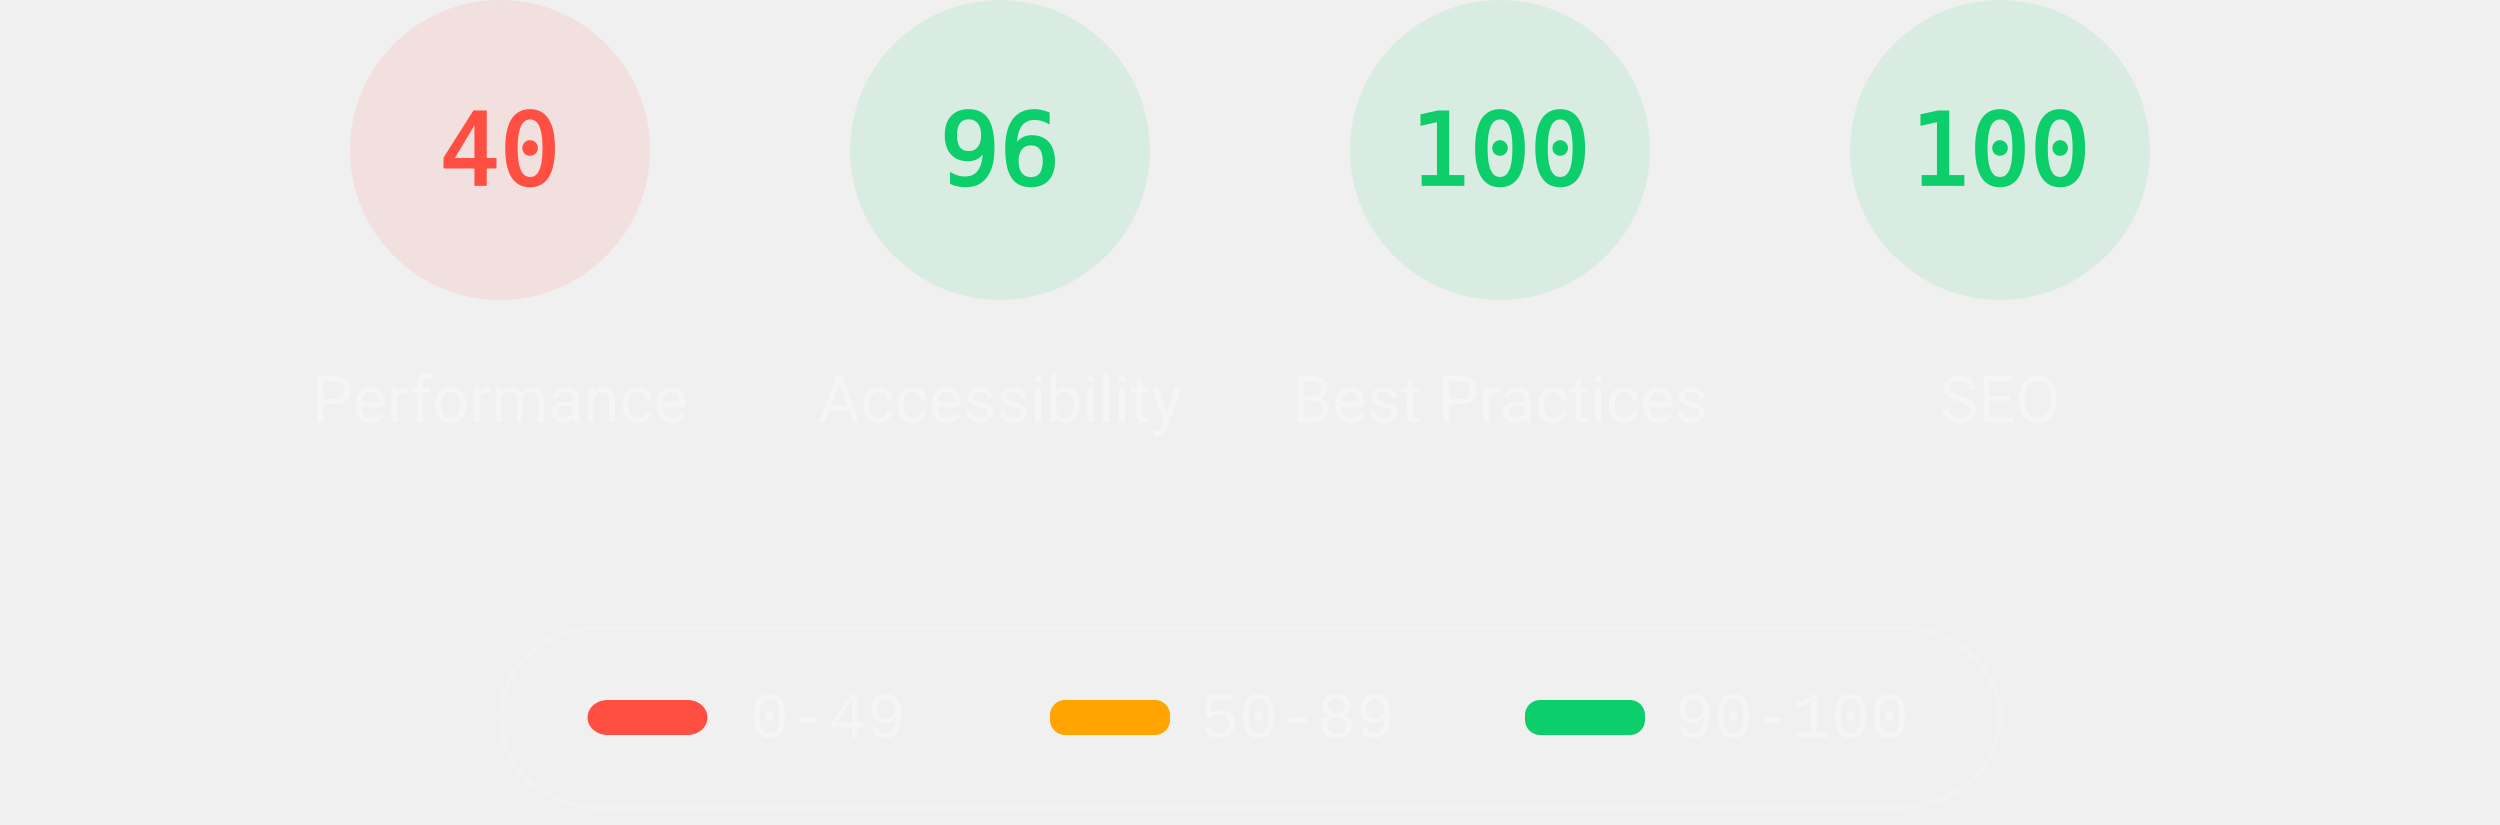
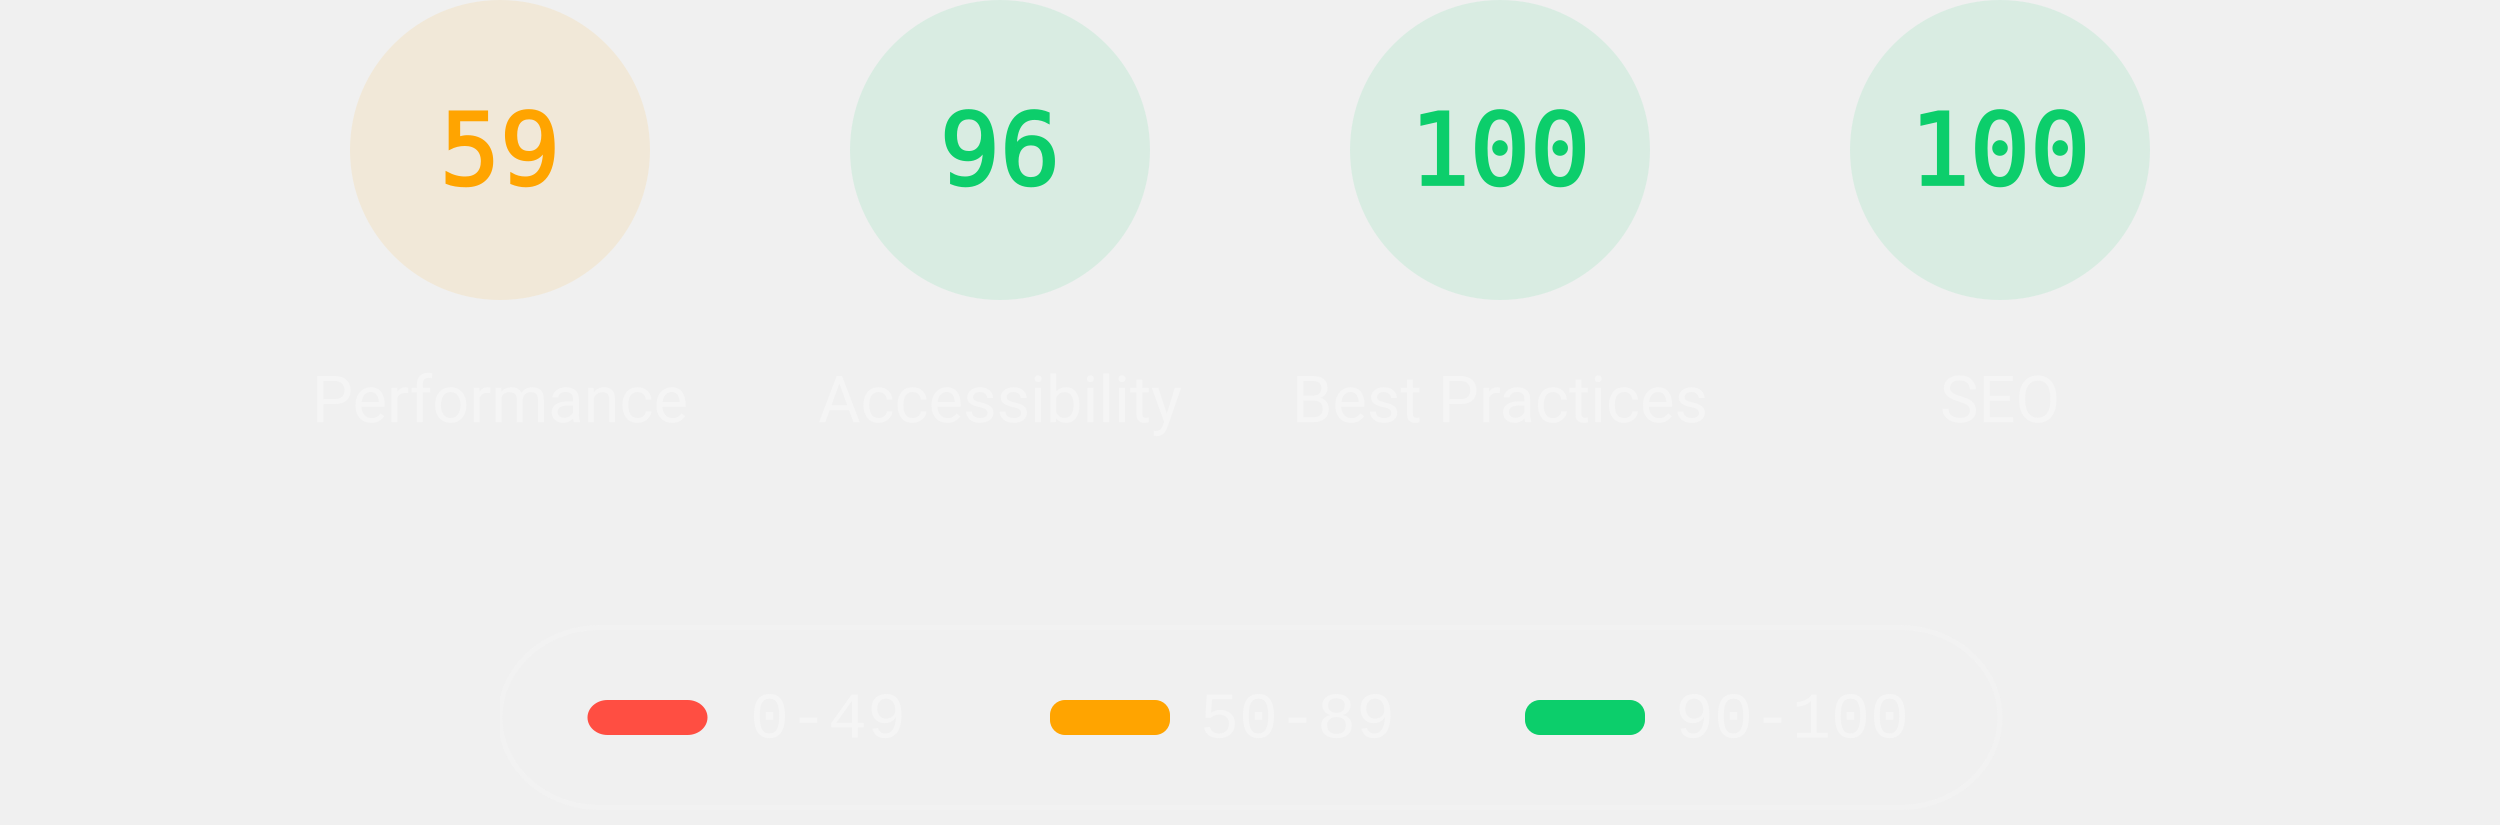
<svg xmlns="http://www.w3.org/2000/svg" class="theme--dark" fill="none" width="1000" height="330">
  <style>
			.gauge-base {
				opacity: 0.1
			}

			.gauge-arc {
				fill: none;
				animation-delay: 250ms;
				stroke-linecap: round;
				transform: rotate(-90deg);
				transform-origin: 100px 60px;
				animation: load-gauge 1s ease forwards
			}

			.guage-text {
				font-size: 40px;
				font-family: monospace;
				text-align: center
			}

			.guage-red {
				color: #ff4e42;
				fill: #ff4e42;
				stroke: #ff4e42
			}
			.guage-orange {
				color: #ffa400;
				fill: #ffa400;
				stroke: #ffa400
			}
			.guage-green {
				color: #0cce6b;
				fill: #0cce6b;
				stroke: #0cce6b
			}
			.theme--agnostic .guage-undefined {
				color: #5c5c5c;
				fill: #5c5c5c;
				stroke: #5c5c5c
			}
			.theme--light .guage-undefined {
				color: #1e1e1e;
				fill: #1e1e1e;
				stroke: #1e1e1e
			}
			.theme--dark .guage-undefined {
				color: #f5f5f5;
				fill: #f5f5f5;
				stroke: #f5f5f5
			}

			.guage-title {
				stroke: none;
				font-size: 26px;
				line-height: 26px;
				font-family: Roboto, Halvetica, Arial, sans-serif
			}
			.metric.guage-title {
				font-family: 'Courier New', Courier, monospace
			}
			.theme--agnostic .guage-title {
				color: #737373;
				fill: #737373
			}
			.theme--light .guage-title {
				color: #212121;
				fill: #212121
			}
			.theme--dark .guage-title {
				color: #f5f5f5;
				fill: #f5f5f5
			}

			@keyframes load-gauge {
				from {
					stroke-dasharray: 0 352.858
				}
			}
			.lh-gauge--pwa__disc {
				fill: #e0e0e0
			}
			.lh-gauge--pwa__logo {
				position: relative;
				fill: #b0b0b0
			}
			.lh-gauge--pwa__invisible {
				display: none
			}
			.lh-gauge--pwa__visible {
				display: inline
			}
			.guage-invisible {
				display: none
			}
			.lh-gauge--pwa__logo--primary-color {
				fill: #304ffe
			}
			.theme--agnostic .lh-gauge--pwa__logo--secondary-color {
				fill: #787878
			}
			.theme--light .lh-gauge--pwa__logo--secondary-color {
				fill: #3d3d3d
			}
			.theme--dark .lh-gauge--pwa__logo--secondary-color {
				fill: #d8b6b6
			}
			.theme--light #svg_2 {
				stroke: #00000022
			}
			.theme--agnostic #svg_2 {
				stroke: #616161
			}
			.theme--light #svg_2 {
				stroke: #00000022
			}
			.theme--dark #svg_2 {
				stroke: #f5f5f566
			}
		</style>
-   <svg class="guage-div guage-perf guage-red" viewBox="0 0 200 200" width="200" height="200" x="100" y="0">
-     <circle class="gauge-base" r="56" cx="100" cy="60" stroke-width="8" />
-     <circle class="gauge-arc guage-arc-1" r="56" cx="100" cy="60" stroke-width="8" style="stroke-dasharray: 140.743, 351.858;" />
-     <text class="guage-text" x="100px" y="60px" alignment-baseline="central" dominant-baseline="central" text-anchor="middle">40</text>
+   <svg class="guage-div guage-perf guage-orange" viewBox="0 0 200 200" width="200" height="200" x="100" y="0">
+     <circle class="gauge-base" r="56" cx="100" cy="60" stroke-width="8" />
+     <circle class="gauge-arc guage-arc-1" r="56" cx="100" cy="60" stroke-width="8" style="stroke-dasharray: 207.596, 351.858;" />
+     <text class="guage-text" x="100px" y="60px" alignment-baseline="central" dominant-baseline="central" text-anchor="middle">59</text>
    <text class="guage-title" x="100px" y="160px" alignment-baseline="central" dominant-baseline="central" text-anchor="middle">Performance</text>
  </svg>
  <svg class="guage-div guage-acc guage-green" viewBox="0 0 200 200" width="200" height="200" x="300" y="0">
    <circle class="gauge-base" r="56" cx="100" cy="60" stroke-width="8" />
    <circle class="gauge-arc guage-arc-2" r="56" cx="100" cy="60" stroke-width="8" style="stroke-dasharray: 337.784, 351.858;" />
    <text class="guage-text" x="100px" y="60px" alignment-baseline="central" dominant-baseline="central" text-anchor="middle">96</text>
    <text class="guage-title" x="100px" y="160px" alignment-baseline="central" dominant-baseline="central" text-anchor="middle">Accessibility</text>
  </svg>
  <svg class="guage-div guage-best guage-green" viewBox="0 0 200 200" width="200" height="200" x="500" y="0">
    <circle class="gauge-base" r="56" cx="100" cy="60" stroke-width="8" />
    <circle class="gauge-arc guage-arc-3" r="56" cx="100" cy="60" stroke-width="8" style="stroke-dasharray: 351.858, 351.858;" />
    <text class="guage-text" x="100px" y="60px" alignment-baseline="central" dominant-baseline="central" text-anchor="middle">100</text>
    <text class="guage-title" x="100px" y="160px" alignment-baseline="central" dominant-baseline="central" text-anchor="middle">Best Practices</text>
  </svg>
  <svg class="guage-div guage-seo guage-green" viewBox="0 0 200 200" width="200" height="200" x="700" y="0">
    <circle class="gauge-base" r="56" cx="100" cy="60" stroke-width="8" />
    <circle class="gauge-arc guage-arc-4" r="56" cx="100" cy="60" stroke-width="8" style="stroke-dasharray: 351.858, 351.858;" />
    <text class="guage-text" x="100px" y="60px" alignment-baseline="central" dominant-baseline="central" text-anchor="middle">100</text>
    <text class="guage-title" x="100px" y="160px" alignment-baseline="central" dominant-baseline="central" text-anchor="middle">SEO</text>
  </svg>
  <svg class="guage-div guage-pwa guage-invisible" viewBox="0 0 200 200" width="200" height="200" x="900" y="0">
    <svg viewBox="0 0 60 60" width="112" height="112" x="44" y="4">
      <defs>
        <linearGradient id="lh-gauge--pwa__check-circle__gradient-0" x1="50%" y1="0%" x2="50%" y2="100%">
          <stop stop-color="#00C852" offset="0%" />
          <stop stop-color="#009688" offset="100%" />
        </linearGradient>
        <linearGradient id="lh-gauge--pwa__installable__shadow-gradient-0" x1="76.056%" x2="24.111%" y1="82.995%" y2="24.735%">
          <stop stop-color="#A5D6A7" offset="0%" />
          <stop stop-color="#80CBC4" offset="100%" />
        </linearGradient>
        <linearGradient id="lh-gauge--pwa__fast-reliable__shadow-gradient-0" x1="76.056%" y1="82.995%" x2="25.678%" y2="26.493%">
          <stop stop-color="#64B5F6" offset="0%" />
          <stop stop-color="#2979FF" offset="100%" />
        </linearGradient>
        <g id="lh-gauge--pwa__fast-reliable-badge-0">
          <circle fill="#FFFFFF" cx="10" cy="10" r="10" />
          <path fill="#304FFE" d="M10 3.58l5.25 2.34v3.5c0 3.23-2.24 6.26-5.25 7-3.01-.74-5.25-3.77-5.25-7v-3.5L10 3.58zm-.47 10.74l2.76-4.83.03-.07c.04-.08 0-.24-.22-.24h-1.64l.47-3.26h-.47l-2.7 4.77c-.02.01.05-.1-.04.05-.09.16-.1.31.18.31h1.63l-.47 3.27h.47z" />
        </g>
        <g id="lh-gauge--pwa__installable-badge-0">
          <circle fill="#FFFFFF" cx="10" cy="10" r="10" />
          <path fill="#009688" d="M10 4.167A5.835 5.835 0 0 0 4.167 10 5.835 5.835 0 0 0 10 15.833 5.835 5.835 0 0 0 15.833 10 5.835 5.835 0 0 0 10 4.167zm2.917 6.416h-2.334v2.334H9.417v-2.334H7.083V9.417h2.334V7.083h1.166v2.334h2.334v1.166z" />
        </g>
      </defs>
      <g stroke="none" fill-rule="nonzero">
        <circle class="lh-gauge--pwa__disc" cx="30" cy="30" r="30" />
        <g class="lh-gauge--pwa__logo">
          <path d="M35.66 19.39l.7-1.75h2L37.4 15 38.6 12l3.4 9h-2.51l-.58-1.61z" />
          <path d="M33.52 21l3.65-9h-2.42l-2.5 5.82L30.5 12h-1.86l-1.9 5.82-1.35-2.65-1.21 3.72L25.4 21h2.38l1.72-5.2 1.64 5.2z" />
          <path fill-rule="nonzero" d="M20.3 17.91h1.48c.45 0 .85-.05 1.2-.15l.39-1.18 1.07-3.3a2.64 2.64 0 0 0-.28-.37c-.55-.6-1.36-.91-2.42-.91H18v9h2.3V17.9zm1.96-3.84c.22.22.33.5.33.87 0 .36-.1.65-.29.87-.2.23-.59.35-1.15.35h-.86v-2.41h.87c.52 0 .89.1 1.1.32z" />
        </g>
        <rect class="lh-gauge--pwa__component lh-gauge--pwa__na-line lh-gauge--pwa__invisible" fill="#FFFFFF" x="20" y="32" width="20" height="4" rx="2" />
        <g class="lh-gauge--pwa__component lh-gauge--pwa__fast-reliable-badge lh-gauge--pwa__invisible" transform="translate(20, 29)">
          <path fill="url(#lh-gauge--pwa__fast-reliable__shadow-gradient-0)" d="M33.63 19.49A30 30 0 0 1 16.2 30.36L3 17.14 17.14 3l16.49 16.49z" />
          <use href="#lh-gauge--pwa__fast-reliable-badge-0" />
        </g>
        <g class="lh-gauge--pwa__component lh-gauge--pwa__installable-badge lh-gauge--pwa__invisible" transform="translate(20, 29)">
          <path fill="url(#lh-gauge--pwa__installable__shadow-gradient-0)" d="M33.629 19.487c-4.272 5.453-10.391 9.39-17.415 10.869L3 17.142 17.142 3 33.63 19.487z" />
          <use href="#lh-gauge--pwa__installable-badge-0" />
        </g>
        <g class="lh-gauge--pwa__component lh-gauge--pwa__fast-reliable-installable-badges lh-gauge--pwa__invisible">
          <g transform="translate(8, 29)">
            <path fill="url(#lh-gauge--pwa__fast-reliable__shadow-gradient-0)" d="M16.321 30.463L3 17.143 17.142 3l22.365 22.365A29.864 29.864 0 0 1 22 31c-1.942 0-3.84-.184-5.679-.537z" />
            <use href="#lh-gauge--pwa__fast-reliable-badge-0" />
          </g>
          <g transform="translate(32, 29)">
            <path fill="url(#lh-gauge--pwa__installable__shadow-gradient-0)" d="M25.982 11.84a30.107 30.107 0 0 1-13.08 15.203L3 17.143 17.142 3l8.84 8.84z" />
            <use href="#lh-gauge--pwa__installable-badge-0" />
          </g>
        </g>
        <g class="lh-gauge--pwa__component lh-gauge--pwa__check-circle lh-gauge--pwa__invisible" transform="translate(18, 28)">
          <circle fill="#FFFFFF" cx="12" cy="12" r="12" />
          <path fill="url(#lh-gauge--pwa__check-circle__gradient-0)" d="M12 2a10 10 0 1 0 0 20 10 10 0 0 0 0-20zm-2 15l-5-5 1.41-1.41L10 14.17l7.59-7.59L19 8l-9 9z" />
        </g>
      </g>
    </svg>
    <text class="guage-title" y="160px" alignment-baseline="central" dominant-baseline="central" text-anchor="middle">
      <tspan x="100px" dy="-6px">Progressive</tspan>
      <tspan x="100px" dy="30px">Web App</tspan>
    </text>
  </svg>
  <svg width="604" height="76" x="200" y="250">
    <g>
      <rect fill="none" id="canvas_background" height="80" width="604" y="-1" x="-1" />
      <g display="none" overflow="visible" y="0" x="0" height="100%" width="100%" id="canvasGrid">
        <rect fill="url(#gridpattern)" stroke-width="0" y="0" x="0" height="100%" width="100%" />
      </g>
    </g>
    <g>
      <rect fill-opacity="0" stroke-width="2" rx="40" id="svg_2" height="72" width="600" y="1" x="0" fill="#000000" />
      <rect stroke="#000" rx="8" id="svg_3" height="14" width="48" y="30" x="35" stroke-opacity="null" stroke-width="0" fill="#ff4e42" />
      <rect stroke="#000" rx="6" id="svg_4" height="14" width="48" y="30" x="220" stroke-opacity="null" stroke-width="0" fill="#ffa400" />
      <rect stroke="#000" rx="6" id="svg_5" height="14" width="48" y="30" x="410" stroke-opacity="null" stroke-width="0" fill="#0cce6b" />
      <text class="metric guage-title" xml:space="preserve" text-anchor="start" font-size="26" id="svg_6" y="45" x="100" stroke-opacity="null" stroke-width="0" stroke="#000">0-49</text>
      <text class="metric guage-title" xml:space="preserve" text-anchor="start" font-size="26" id="svg_7" y="45" x="280" stroke-opacity="null" stroke-width="0" stroke="#000">50-89</text>
      <text class="metric guage-title" xml:space="preserve" text-anchor="start" font-size="26" id="svg_8" y="45" x="470" stroke-opacity="null" stroke-width="0" stroke="#000">90-100</text>
    </g>
  </svg>
</svg>
